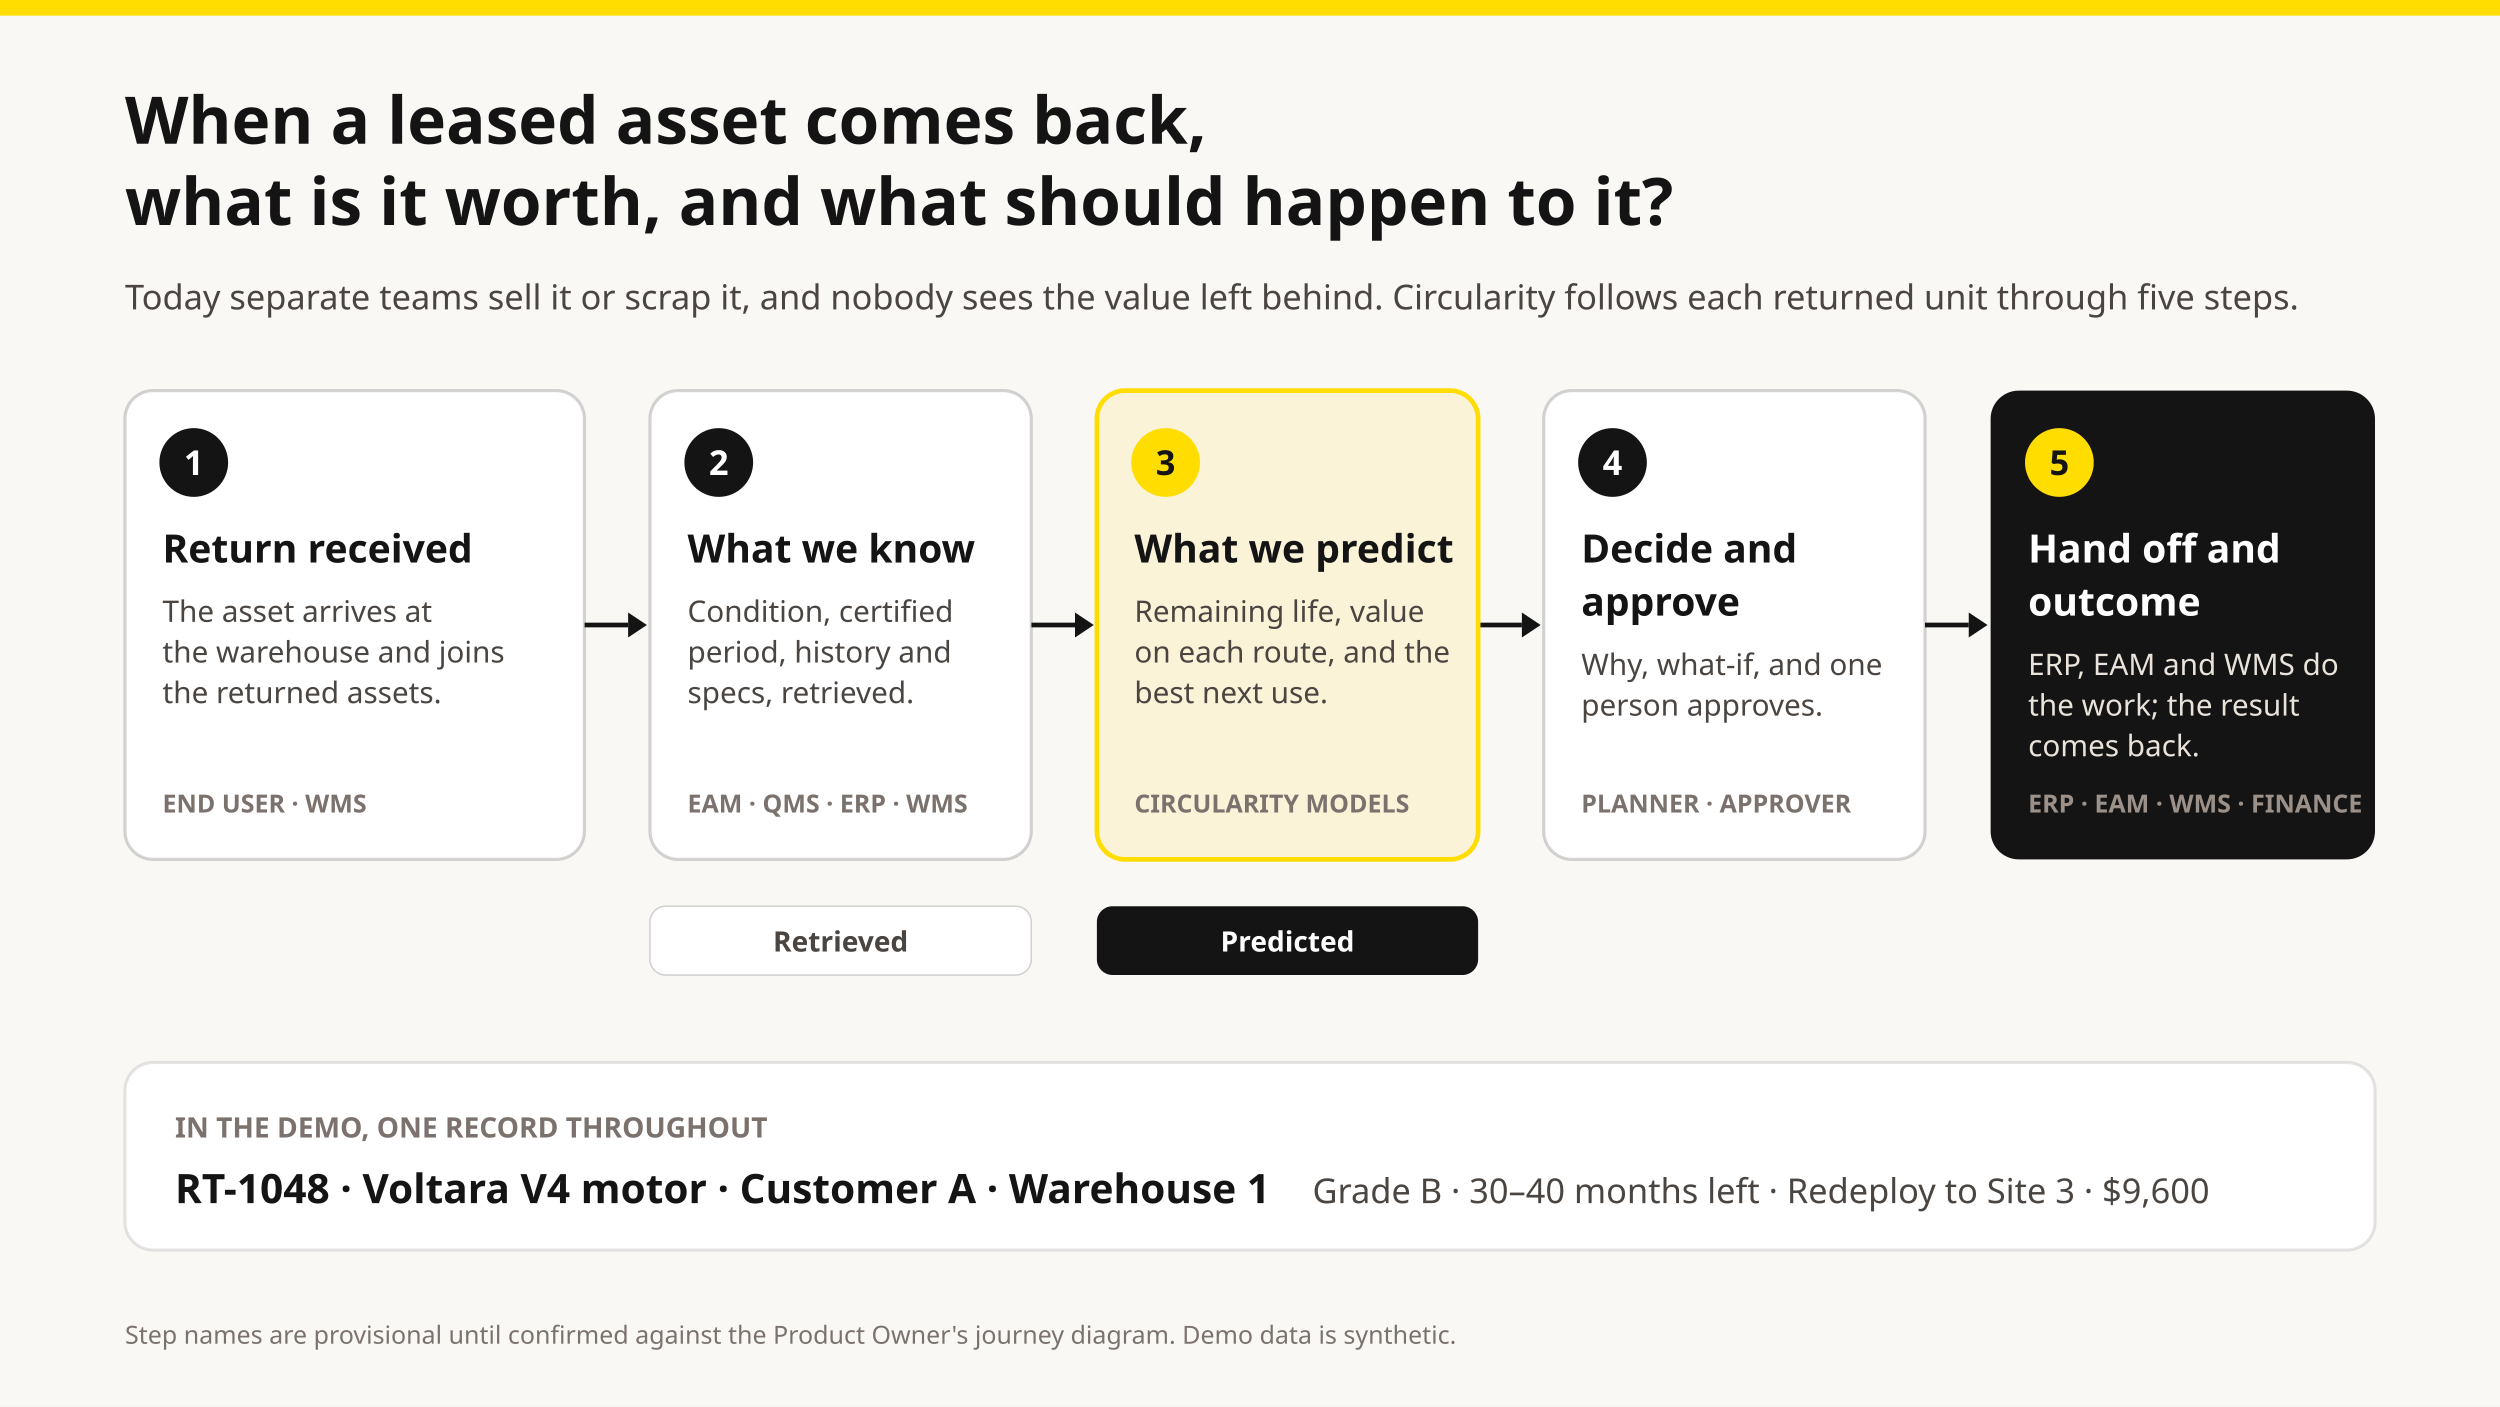
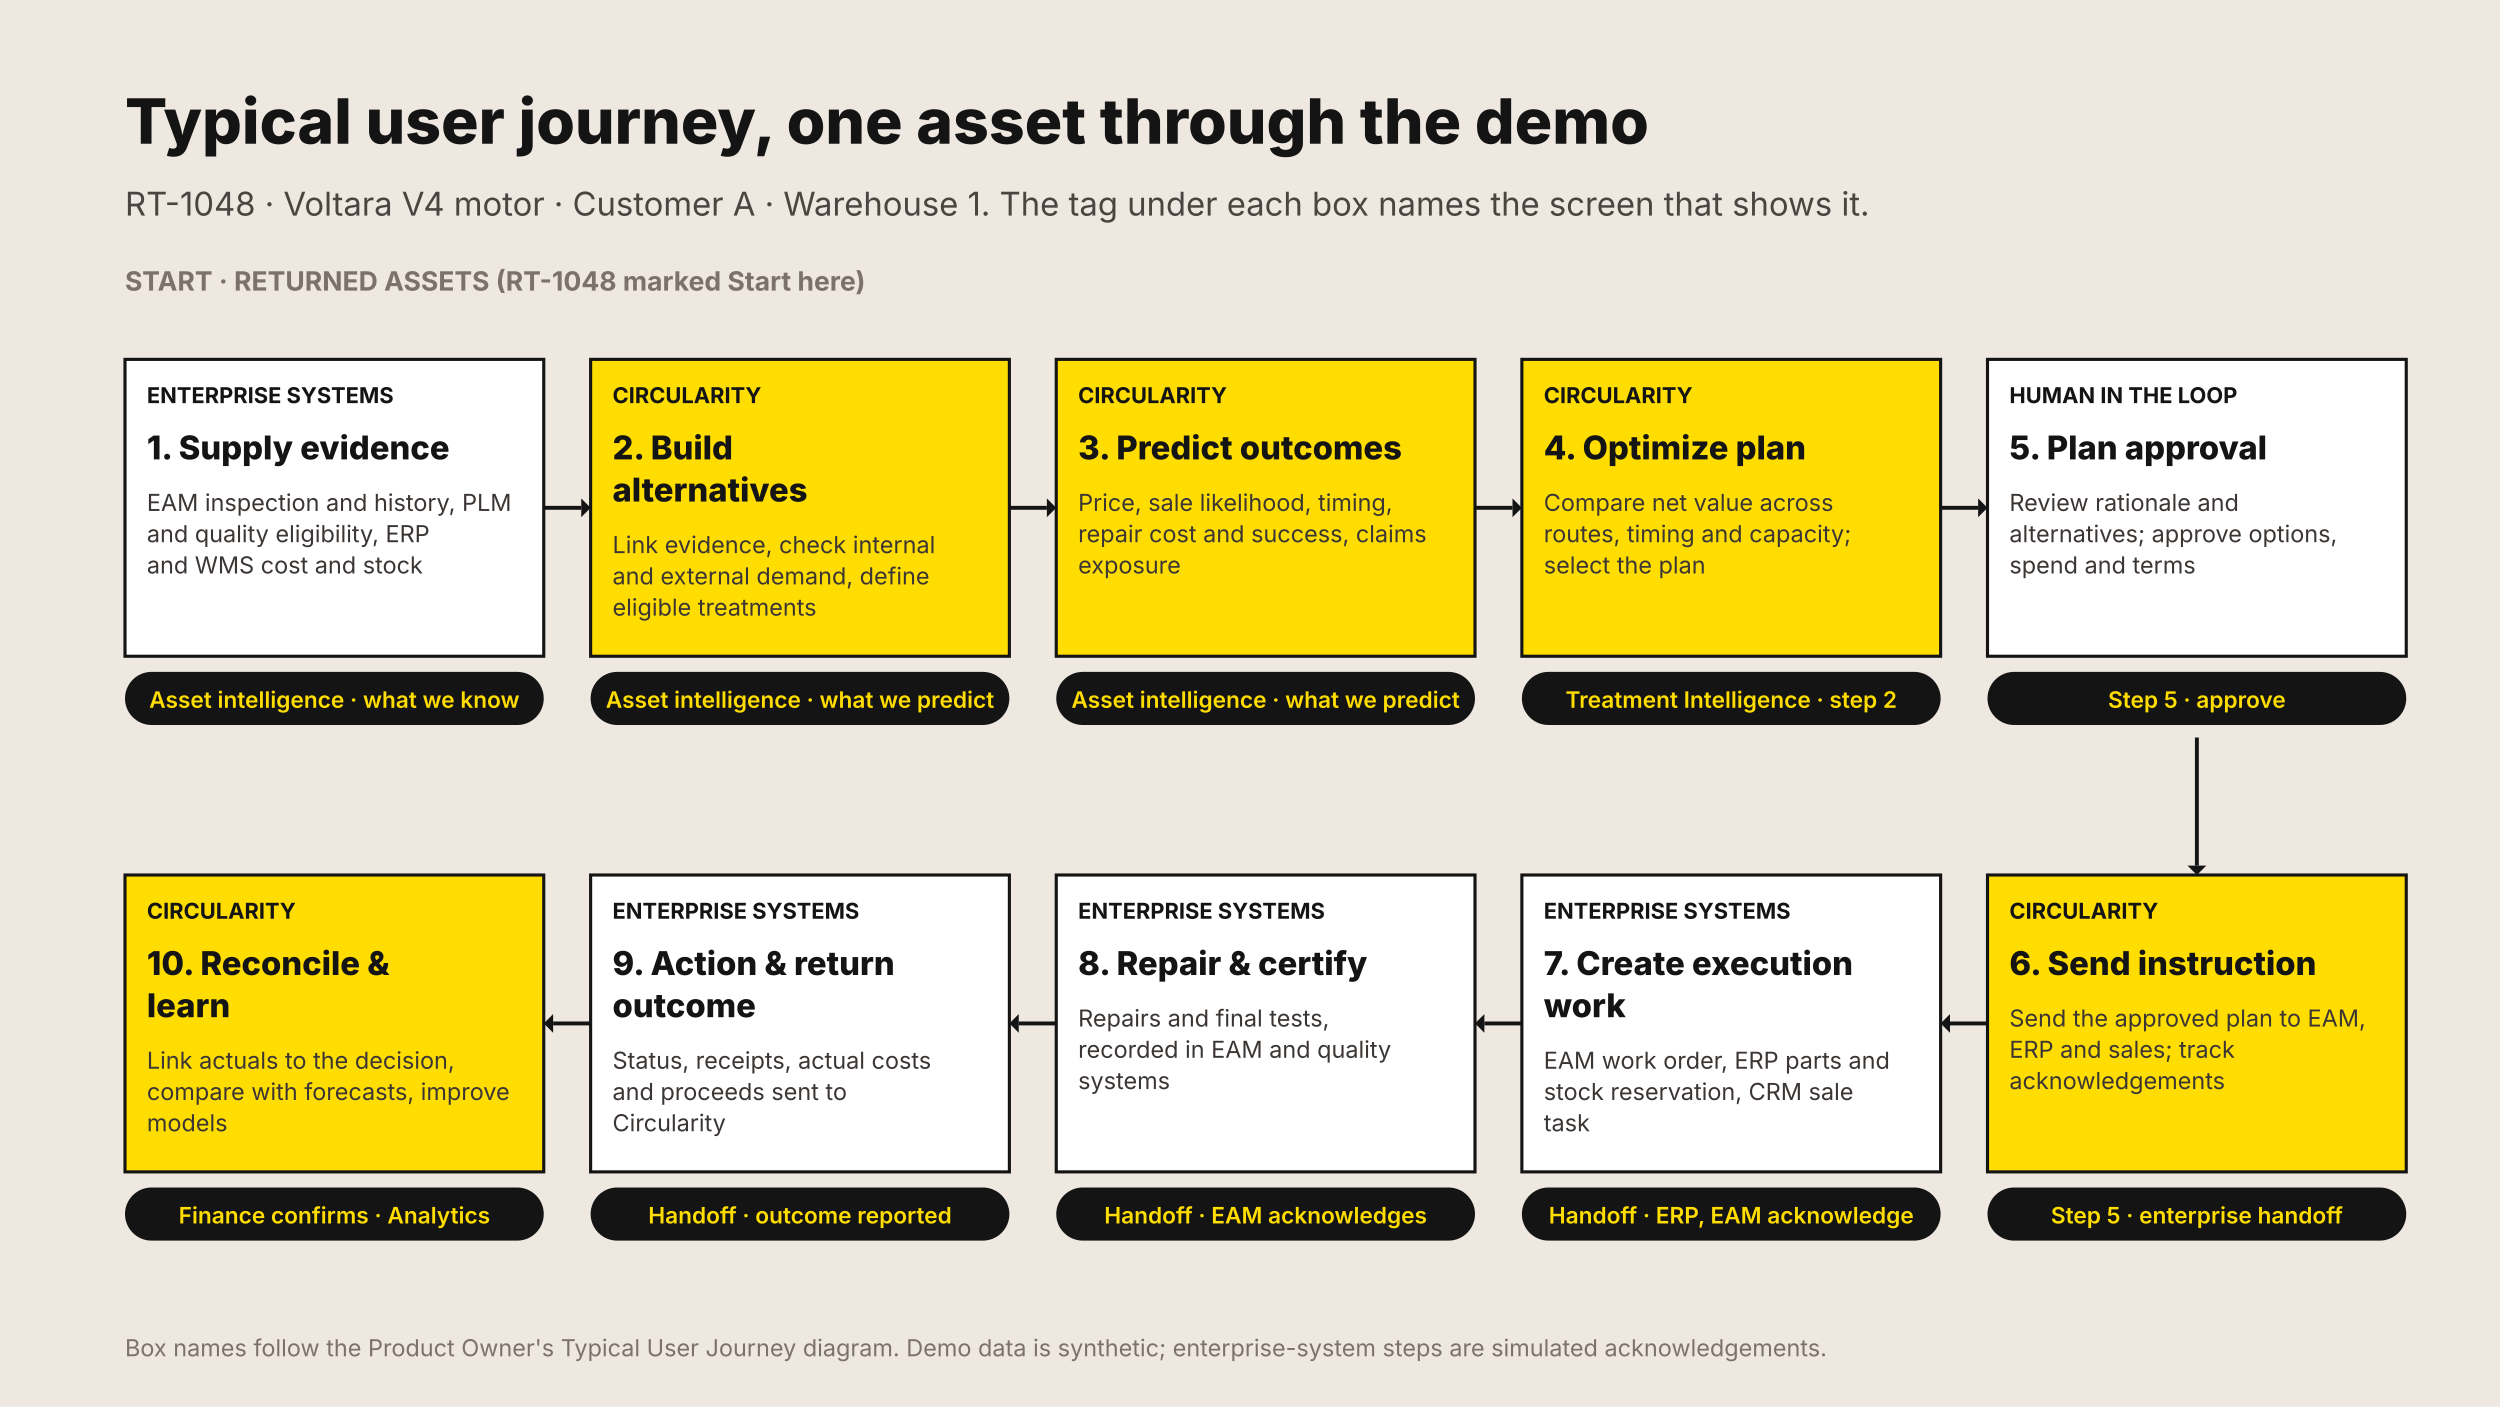
- <svg xmlns="http://www.w3.org/2000/svg" viewBox="0 0 1600 900" width="1600" height="900" role="img" aria-labelledby="t d" font-family="'Plus Jakarta Sans','Segoe UI',system-ui,sans-serif">
-   <rect width="1600" height="900" fill="#FAF8F5" />
-   <rect x="0" y="0" width="1600" height="10" fill="#FFDD00" />
-   <text x="80" y="92" font-size="42" font-weight="800" fill="#141414">When a leased asset comes back,</text>
-   <text x="80" y="144" font-size="42" font-weight="800" fill="#141414">what is it worth, and what should happen to it?</text>
-   <text x="80" y="198" font-size="22" fill="#4B4541">Today separate teams sell it or scrap it, and nobody sees the value left behind. Circularity follows each returned unit through five steps.</text>
-   <g fill="none" stroke="#141414" stroke-width="3">
-     <path d="M374 400 H402" />
-     <path d="M660 400 H688" />
-     <path d="M946 400 H974" />
-     <path d="M1232 400 H1260" />
-   </g>
-   <g fill="#141414">
-     <path d="M402 392 L414 400 L402 408 Z" />
-     <path d="M688 392 L700 400 L688 408 Z" />
-     <path d="M974 392 L986 400 L974 408 Z" />
-     <path d="M1260 392 L1272 400 L1260 408 Z" />
-   </g>
-   <g>
-     <rect x="80" y="250" width="294" height="300" rx="18" fill="#FFFFFF" stroke="rgba(20,20,20,.18)" stroke-width="2" />
-     <circle cx="124" cy="296" r="22" fill="#141414" />
-     <text x="124" y="304" text-anchor="middle" font-size="22" font-weight="800" fill="#FFFFFF">1</text>
-     <text x="104" y="360" font-size="25" font-weight="800" fill="#141414">Return received</text>
-     <text x="104" y="398" font-size="19" fill="#4B4541">The asset arrives at</text>
-     <text x="104" y="424" font-size="19" fill="#4B4541">the warehouse and joins</text>
-     <text x="104" y="450" font-size="19" fill="#4B4541">the returned assets.</text>
-     <text x="104" y="520" font-size="16" font-weight="700" fill="#7B726D">END USER · WMS</text>
-   </g>
-   <g>
-     <rect x="416" y="250" width="244" height="300" rx="18" fill="#FFFFFF" stroke="rgba(20,20,20,.18)" stroke-width="2" />
-     <circle cx="460" cy="296" r="22" fill="#141414" />
-     <text x="460" y="304" text-anchor="middle" font-size="22" font-weight="800" fill="#FFFFFF">2</text>
-     <text x="440" y="360" font-size="25" font-weight="800" fill="#141414">What we know</text>
-     <text x="440" y="398" font-size="19" fill="#4B4541">Condition, certified</text>
-     <text x="440" y="424" font-size="19" fill="#4B4541">period, history and</text>
-     <text x="440" y="450" font-size="19" fill="#4B4541">specs, retrieved.</text>
-     <text x="440" y="520" font-size="16" font-weight="700" fill="#7B726D">EAM · QMS · ERP · WMS</text>
-   </g>
-   <g>
-     <rect x="702" y="250" width="244" height="300" rx="18" fill="#FBF3D8" stroke="#FFDD00" stroke-width="3" />
-     <circle cx="746" cy="296" r="22" fill="#FFDD00" />
-     <text x="746" y="304" text-anchor="middle" font-size="22" font-weight="800" fill="#141414">3</text>
-     <text x="726" y="360" font-size="25" font-weight="800" fill="#141414">What we predict</text>
-     <text x="726" y="398" font-size="19" fill="#4B4541">Remaining life, value</text>
-     <text x="726" y="424" font-size="19" fill="#4B4541">on each route, and the</text>
-     <text x="726" y="450" font-size="19" fill="#4B4541">best next use.</text>
-     <text x="726" y="520" font-size="16" font-weight="700" fill="#7B726D">CIRCULARITY MODELS</text>
-   </g>
-   <g>
-     <rect x="988" y="250" width="244" height="300" rx="18" fill="#FFFFFF" stroke="rgba(20,20,20,.18)" stroke-width="2" />
-     <circle cx="1032" cy="296" r="22" fill="#141414" />
-     <text x="1032" y="304" text-anchor="middle" font-size="22" font-weight="800" fill="#FFFFFF">4</text>
-     <text x="1012" y="360" font-size="25" font-weight="800" fill="#141414">Decide and</text>
-     <text x="1012" y="394" font-size="25" font-weight="800" fill="#141414">approve</text>
-     <text x="1012" y="432" font-size="19" fill="#4B4541">Why, what-if, and one</text>
-     <text x="1012" y="458" font-size="19" fill="#4B4541">person approves.</text>
-     <text x="1012" y="520" font-size="16" font-weight="700" fill="#7B726D">PLANNER · APPROVER</text>
-   </g>
-   <g>
-     <rect x="1274" y="250" width="246" height="300" rx="18" fill="#141414" />
-     <circle cx="1318" cy="296" r="22" fill="#FFDD00" />
-     <text x="1318" y="304" text-anchor="middle" font-size="22" font-weight="800" fill="#141414">5</text>
-     <text x="1298" y="360" font-size="25" font-weight="800" fill="#FFFFFF">Hand off and</text>
-     <text x="1298" y="394" font-size="25" font-weight="800" fill="#FFFFFF">outcome</text>
-     <text x="1298" y="432" font-size="19" fill="#E9E3DB">ERP, EAM and WMS do</text>
-     <text x="1298" y="458" font-size="19" fill="#E9E3DB">the work; the result</text>
-     <text x="1298" y="484" font-size="19" fill="#E9E3DB">comes back.</text>
-     <text x="1298" y="520" font-size="16" font-weight="700" fill="#9C9189">ERP · EAM · WMS · FINANCE</text>
-   </g>
-   <rect x="416" y="580" width="244" height="44" rx="10" fill="#FFFFFF" stroke="rgba(20,20,20,.18)" />
-   <text x="538" y="609" text-anchor="middle" font-size="18" font-weight="700" fill="#4B4541">Retrieved</text>
-   <rect x="702" y="580" width="244" height="44" rx="10" fill="#141414" />
-   <text x="824" y="609" text-anchor="middle" font-size="18" font-weight="700" fill="#FFFFFF">Predicted</text>
-   <rect x="80" y="680" width="1440" height="120" rx="18" fill="#FFFFFF" stroke="rgba(20,20,20,.11)" stroke-width="2" />
-   <text x="112" y="728" font-size="18" font-weight="700" fill="#7B726D">IN THE DEMO, ONE RECORD THROUGHOUT</text>
-   <text x="112" y="770" font-size="26" font-weight="800" fill="#141414">RT-1048 · Voltara V4 motor · Customer A · Warehouse 1</text>
-   <text x="840" y="770" font-size="22" fill="#4B4541">Grade B · 30–40 months left · Redeploy to Site 3 · $9,600</text>
-   <text x="80" y="860" font-size="16" fill="#7B726D">Step names are provisional until confirmed against the Product Owner's journey diagram. Demo data is synthetic.</text>
+ <svg xmlns="http://www.w3.org/2000/svg" viewBox="0 0 1600 900" width="1600" height="900" role="img" aria-labelledby="t d" font-family="'Inter','Segoe UI',system-ui,sans-serif">
+   <rect width="1600" height="900" fill="#EEE8E1" />
+   <text x="80" y="92" font-size="40" font-weight="800" fill="#141414">Typical user journey, one asset through the demo</text>
+   <text x="80" y="138" font-size="21" fill="#4B4541">RT-1048 · Voltara V4 motor · Customer A · Warehouse 1. The tag under each box names the screen that shows it.</text>
+   <text x="80" y="186" font-size="17" font-weight="700" fill="#7B726D">START · RETURNED ASSETS (RT-1048 marked Start here)</text>
+   <path d="M348 325.0 L372 325.0" stroke="#141414" stroke-width="2.5" fill="none" />
+   <path d="M372 319.0 L378 325.0 L372 331.0 Z" fill="#141414" />
+   <path d="M646 325.0 L670 325.0" stroke="#141414" stroke-width="2.5" fill="none" />
+   <path d="M670 319.0 L676 325.0 L670 331.0 Z" fill="#141414" />
+   <path d="M944 325.0 L968 325.0" stroke="#141414" stroke-width="2.5" fill="none" />
+   <path d="M968 319.0 L974 325.0 L968 331.0 Z" fill="#141414" />
+   <path d="M1242 325.0 L1266 325.0" stroke="#141414" stroke-width="2.5" fill="none" />
+   <path d="M1266 319.0 L1272 325.0 L1266 331.0 Z" fill="#141414" />
+   <path d="M1272 655.0 L1248 655.0" stroke="#141414" stroke-width="2.5" fill="none" />
+   <path d="M1248 649.0 L1242 655.0 L1248 661.0 Z" fill="#141414" />
+   <path d="M974 655.0 L950 655.0" stroke="#141414" stroke-width="2.5" fill="none" />
+   <path d="M950 649.0 L944 655.0 L950 661.0 Z" fill="#141414" />
+   <path d="M676 655.0 L652 655.0" stroke="#141414" stroke-width="2.5" fill="none" />
+   <path d="M652 649.0 L646 655.0 L652 661.0 Z" fill="#141414" />
+   <path d="M378 655.0 L354 655.0" stroke="#141414" stroke-width="2.5" fill="none" />
+   <path d="M354 649.0 L348 655.0 L354 661.0 Z" fill="#141414" />
+   <path d="M1406.0 472 L1406.0 554" stroke="#141414" stroke-width="2.5" fill="none" />
+   <path d="M1400.0 554 L1406.0 560 L1412.0 554 Z" fill="#141414" />
+   <rect x="80" y="230" width="268" height="190" fill="#FFFFFF" stroke="#141414" stroke-width="2" />
+   <text x="94" y="258" font-size="14" font-weight="700" fill="#141414">ENTERPRISE SYSTEMS</text>
+   <text x="94" y="294" font-size="21" font-weight="800" fill="#141414">1. Supply evidence</text>
+   <text x="94" y="327" font-size="15" fill="#3B3633">EAM inspection and history, PLM</text>
+   <text x="94" y="347" font-size="15" fill="#3B3633">and quality eligibility, ERP</text>
+   <text x="94" y="367" font-size="15" fill="#3B3633">and WMS cost and stock</text>
+   <rect x="80" y="430" width="268" height="34" rx="17" fill="#141414" />
+   <text x="214.0" y="453" text-anchor="middle" font-size="14.5" font-weight="600" fill="#FFDD00">Asset intelligence · what we know</text>
+   <rect x="378" y="230" width="268" height="190" fill="#FFDD00" stroke="#141414" stroke-width="2" />
+   <text x="392" y="258" font-size="14" font-weight="700" fill="#141414">CIRCULARITY</text>
+   <text x="392" y="294" font-size="21" font-weight="800" fill="#141414">2. Build</text>
+   <text x="392" y="321" font-size="21" font-weight="800" fill="#141414">alternatives</text>
+   <text x="392" y="354" font-size="15" fill="#3B3633">Link evidence, check internal</text>
+   <text x="392" y="374" font-size="15" fill="#3B3633">and external demand, define</text>
+   <text x="392" y="394" font-size="15" fill="#3B3633">eligible treatments</text>
+   <rect x="378" y="430" width="268" height="34" rx="17" fill="#141414" />
+   <text x="512.0" y="453" text-anchor="middle" font-size="14.5" font-weight="600" fill="#FFDD00">Asset intelligence · what we predict</text>
+   <rect x="676" y="230" width="268" height="190" fill="#FFDD00" stroke="#141414" stroke-width="2" />
+   <text x="690" y="258" font-size="14" font-weight="700" fill="#141414">CIRCULARITY</text>
+   <text x="690" y="294" font-size="21" font-weight="800" fill="#141414">3. Predict outcomes</text>
+   <text x="690" y="327" font-size="15" fill="#3B3633">Price, sale likelihood, timing,</text>
+   <text x="690" y="347" font-size="15" fill="#3B3633">repair cost and success, claims</text>
+   <text x="690" y="367" font-size="15" fill="#3B3633">exposure</text>
+   <rect x="676" y="430" width="268" height="34" rx="17" fill="#141414" />
+   <text x="810.0" y="453" text-anchor="middle" font-size="14.5" font-weight="600" fill="#FFDD00">Asset intelligence · what we predict</text>
+   <rect x="974" y="230" width="268" height="190" fill="#FFDD00" stroke="#141414" stroke-width="2" />
+   <text x="988" y="258" font-size="14" font-weight="700" fill="#141414">CIRCULARITY</text>
+   <text x="988" y="294" font-size="21" font-weight="800" fill="#141414">4. Optimize plan</text>
+   <text x="988" y="327" font-size="15" fill="#3B3633">Compare net value across</text>
+   <text x="988" y="347" font-size="15" fill="#3B3633">routes, timing and capacity;</text>
+   <text x="988" y="367" font-size="15" fill="#3B3633">select the plan</text>
+   <rect x="974" y="430" width="268" height="34" rx="17" fill="#141414" />
+   <text x="1108.0" y="453" text-anchor="middle" font-size="14.5" font-weight="600" fill="#FFDD00">Treatment Intelligence · step 2</text>
+   <rect x="1272" y="230" width="268" height="190" fill="#FFFFFF" stroke="#141414" stroke-width="2" />
+   <text x="1286" y="258" font-size="14" font-weight="700" fill="#141414">HUMAN IN THE LOOP</text>
+   <text x="1286" y="294" font-size="21" font-weight="800" fill="#141414">5. Plan approval</text>
+   <text x="1286" y="327" font-size="15" fill="#3B3633">Review rationale and</text>
+   <text x="1286" y="347" font-size="15" fill="#3B3633">alternatives; approve options,</text>
+   <text x="1286" y="367" font-size="15" fill="#3B3633">spend and terms</text>
+   <rect x="1272" y="430" width="268" height="34" rx="17" fill="#141414" />
+   <text x="1406.0" y="453" text-anchor="middle" font-size="14.5" font-weight="600" fill="#FFDD00">Step 5 · approve</text>
+   <rect x="1272" y="560" width="268" height="190" fill="#FFDD00" stroke="#141414" stroke-width="2" />
+   <text x="1286" y="588" font-size="14" font-weight="700" fill="#141414">CIRCULARITY</text>
+   <text x="1286" y="624" font-size="21" font-weight="800" fill="#141414">6. Send instruction</text>
+   <text x="1286" y="657" font-size="15" fill="#3B3633">Send the approved plan to EAM,</text>
+   <text x="1286" y="677" font-size="15" fill="#3B3633">ERP and sales; track</text>
+   <text x="1286" y="697" font-size="15" fill="#3B3633">acknowledgements</text>
+   <rect x="1272" y="760" width="268" height="34" rx="17" fill="#141414" />
+   <text x="1406.0" y="783" text-anchor="middle" font-size="14.5" font-weight="600" fill="#FFDD00">Step 5 · enterprise handoff</text>
+   <rect x="974" y="560" width="268" height="190" fill="#FFFFFF" stroke="#141414" stroke-width="2" />
+   <text x="988" y="588" font-size="14" font-weight="700" fill="#141414">ENTERPRISE SYSTEMS</text>
+   <text x="988" y="624" font-size="21" font-weight="800" fill="#141414">7. Create execution</text>
+   <text x="988" y="651" font-size="21" font-weight="800" fill="#141414">work</text>
+   <text x="988" y="684" font-size="15" fill="#3B3633">EAM work order, ERP parts and</text>
+   <text x="988" y="704" font-size="15" fill="#3B3633">stock reservation, CRM sale</text>
+   <text x="988" y="724" font-size="15" fill="#3B3633">task</text>
+   <rect x="974" y="760" width="268" height="34" rx="17" fill="#141414" />
+   <text x="1108.0" y="783" text-anchor="middle" font-size="14.5" font-weight="600" fill="#FFDD00">Handoff · ERP, EAM acknowledge</text>
+   <rect x="676" y="560" width="268" height="190" fill="#FFFFFF" stroke="#141414" stroke-width="2" />
+   <text x="690" y="588" font-size="14" font-weight="700" fill="#141414">ENTERPRISE SYSTEMS</text>
+   <text x="690" y="624" font-size="21" font-weight="800" fill="#141414">8. Repair &amp; certify</text>
+   <text x="690" y="657" font-size="15" fill="#3B3633">Repairs and final tests,</text>
+   <text x="690" y="677" font-size="15" fill="#3B3633">recorded in EAM and quality</text>
+   <text x="690" y="697" font-size="15" fill="#3B3633">systems</text>
+   <rect x="676" y="760" width="268" height="34" rx="17" fill="#141414" />
+   <text x="810.0" y="783" text-anchor="middle" font-size="14.5" font-weight="600" fill="#FFDD00">Handoff · EAM acknowledges</text>
+   <rect x="378" y="560" width="268" height="190" fill="#FFFFFF" stroke="#141414" stroke-width="2" />
+   <text x="392" y="588" font-size="14" font-weight="700" fill="#141414">ENTERPRISE SYSTEMS</text>
+   <text x="392" y="624" font-size="21" font-weight="800" fill="#141414">9. Action &amp; return</text>
+   <text x="392" y="651" font-size="21" font-weight="800" fill="#141414">outcome</text>
+   <text x="392" y="684" font-size="15" fill="#3B3633">Status, receipts, actual costs</text>
+   <text x="392" y="704" font-size="15" fill="#3B3633">and proceeds sent to</text>
+   <text x="392" y="724" font-size="15" fill="#3B3633">Circularity</text>
+   <rect x="378" y="760" width="268" height="34" rx="17" fill="#141414" />
+   <text x="512.0" y="783" text-anchor="middle" font-size="14.5" font-weight="600" fill="#FFDD00">Handoff · outcome reported</text>
+   <rect x="80" y="560" width="268" height="190" fill="#FFDD00" stroke="#141414" stroke-width="2" />
+   <text x="94" y="588" font-size="14" font-weight="700" fill="#141414">CIRCULARITY</text>
+   <text x="94" y="624" font-size="21" font-weight="800" fill="#141414">10. Reconcile &amp;</text>
+   <text x="94" y="651" font-size="21" font-weight="800" fill="#141414">learn</text>
+   <text x="94" y="684" font-size="15" fill="#3B3633">Link actuals to the decision,</text>
+   <text x="94" y="704" font-size="15" fill="#3B3633">compare with forecasts, improve</text>
+   <text x="94" y="724" font-size="15" fill="#3B3633">models</text>
+   <rect x="80" y="760" width="268" height="34" rx="17" fill="#141414" />
+   <text x="214.0" y="783" text-anchor="middle" font-size="14.5" font-weight="600" fill="#FFDD00">Finance confirms · Analytics</text>
+   <text x="80" y="868" font-size="15" fill="#7B726D">Box names follow the Product Owner's Typical User Journey diagram. Demo data is synthetic; enterprise-system steps are simulated acknowledgements.</text>
</svg>
